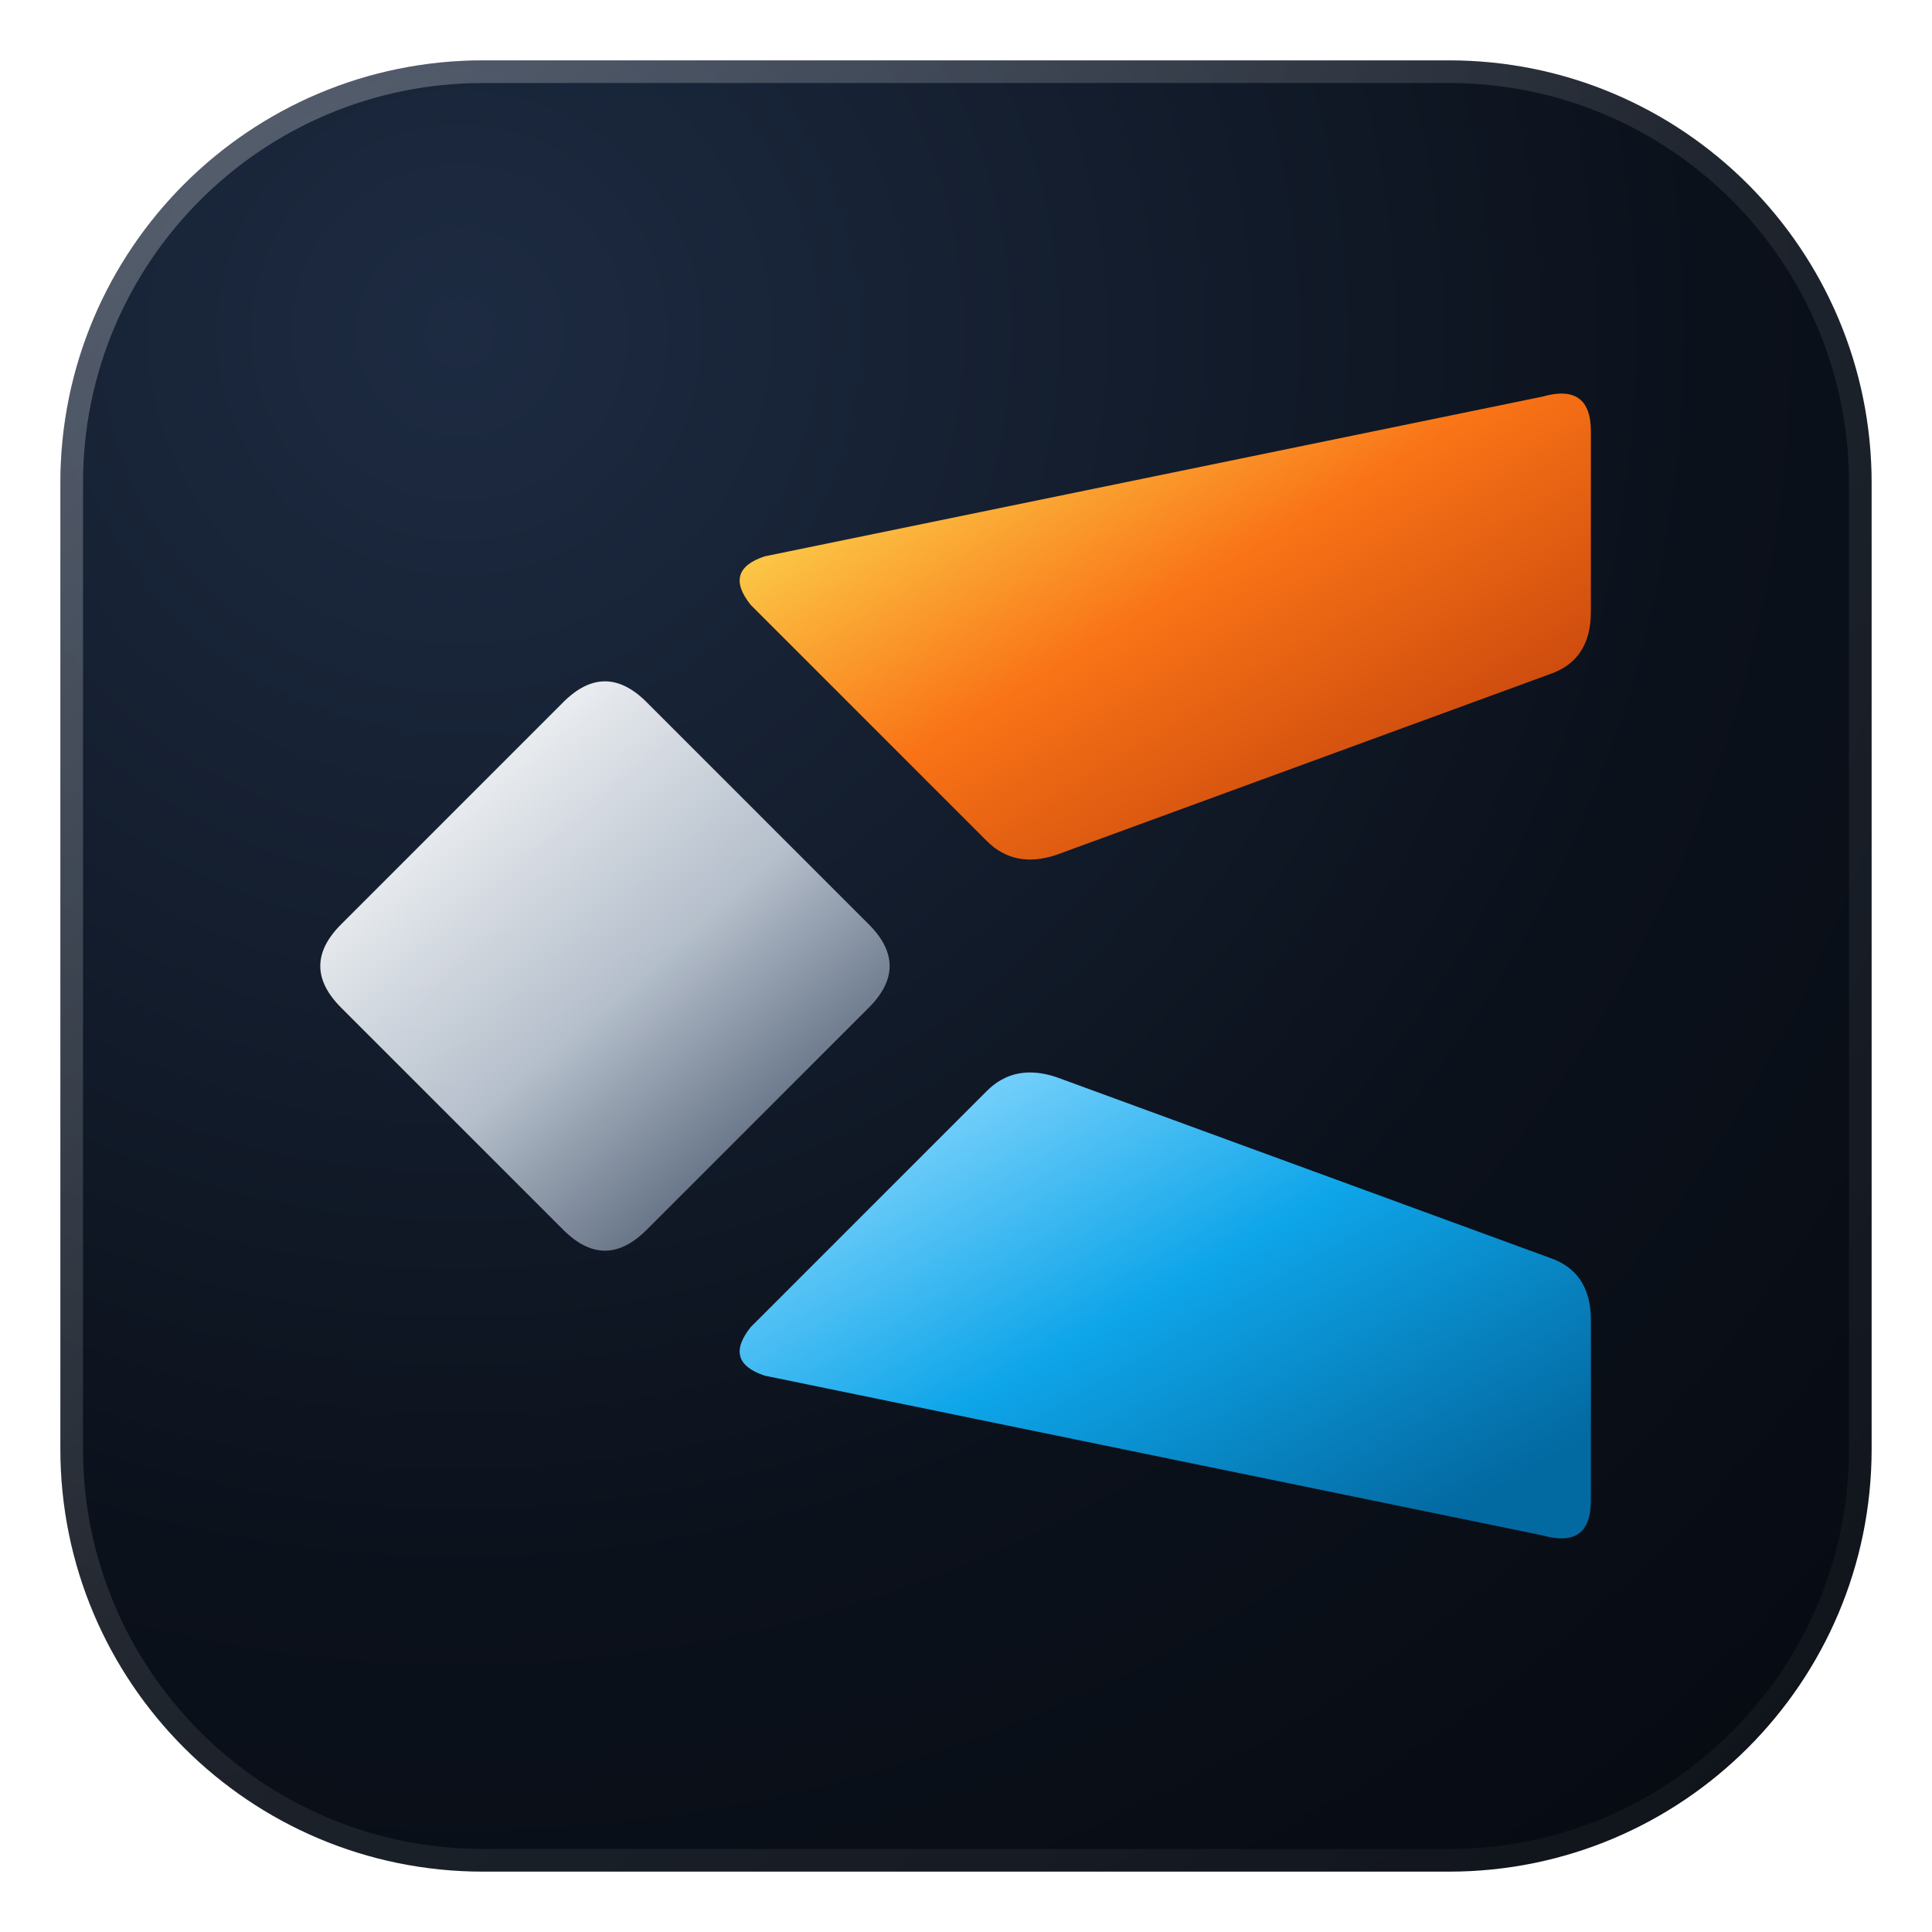
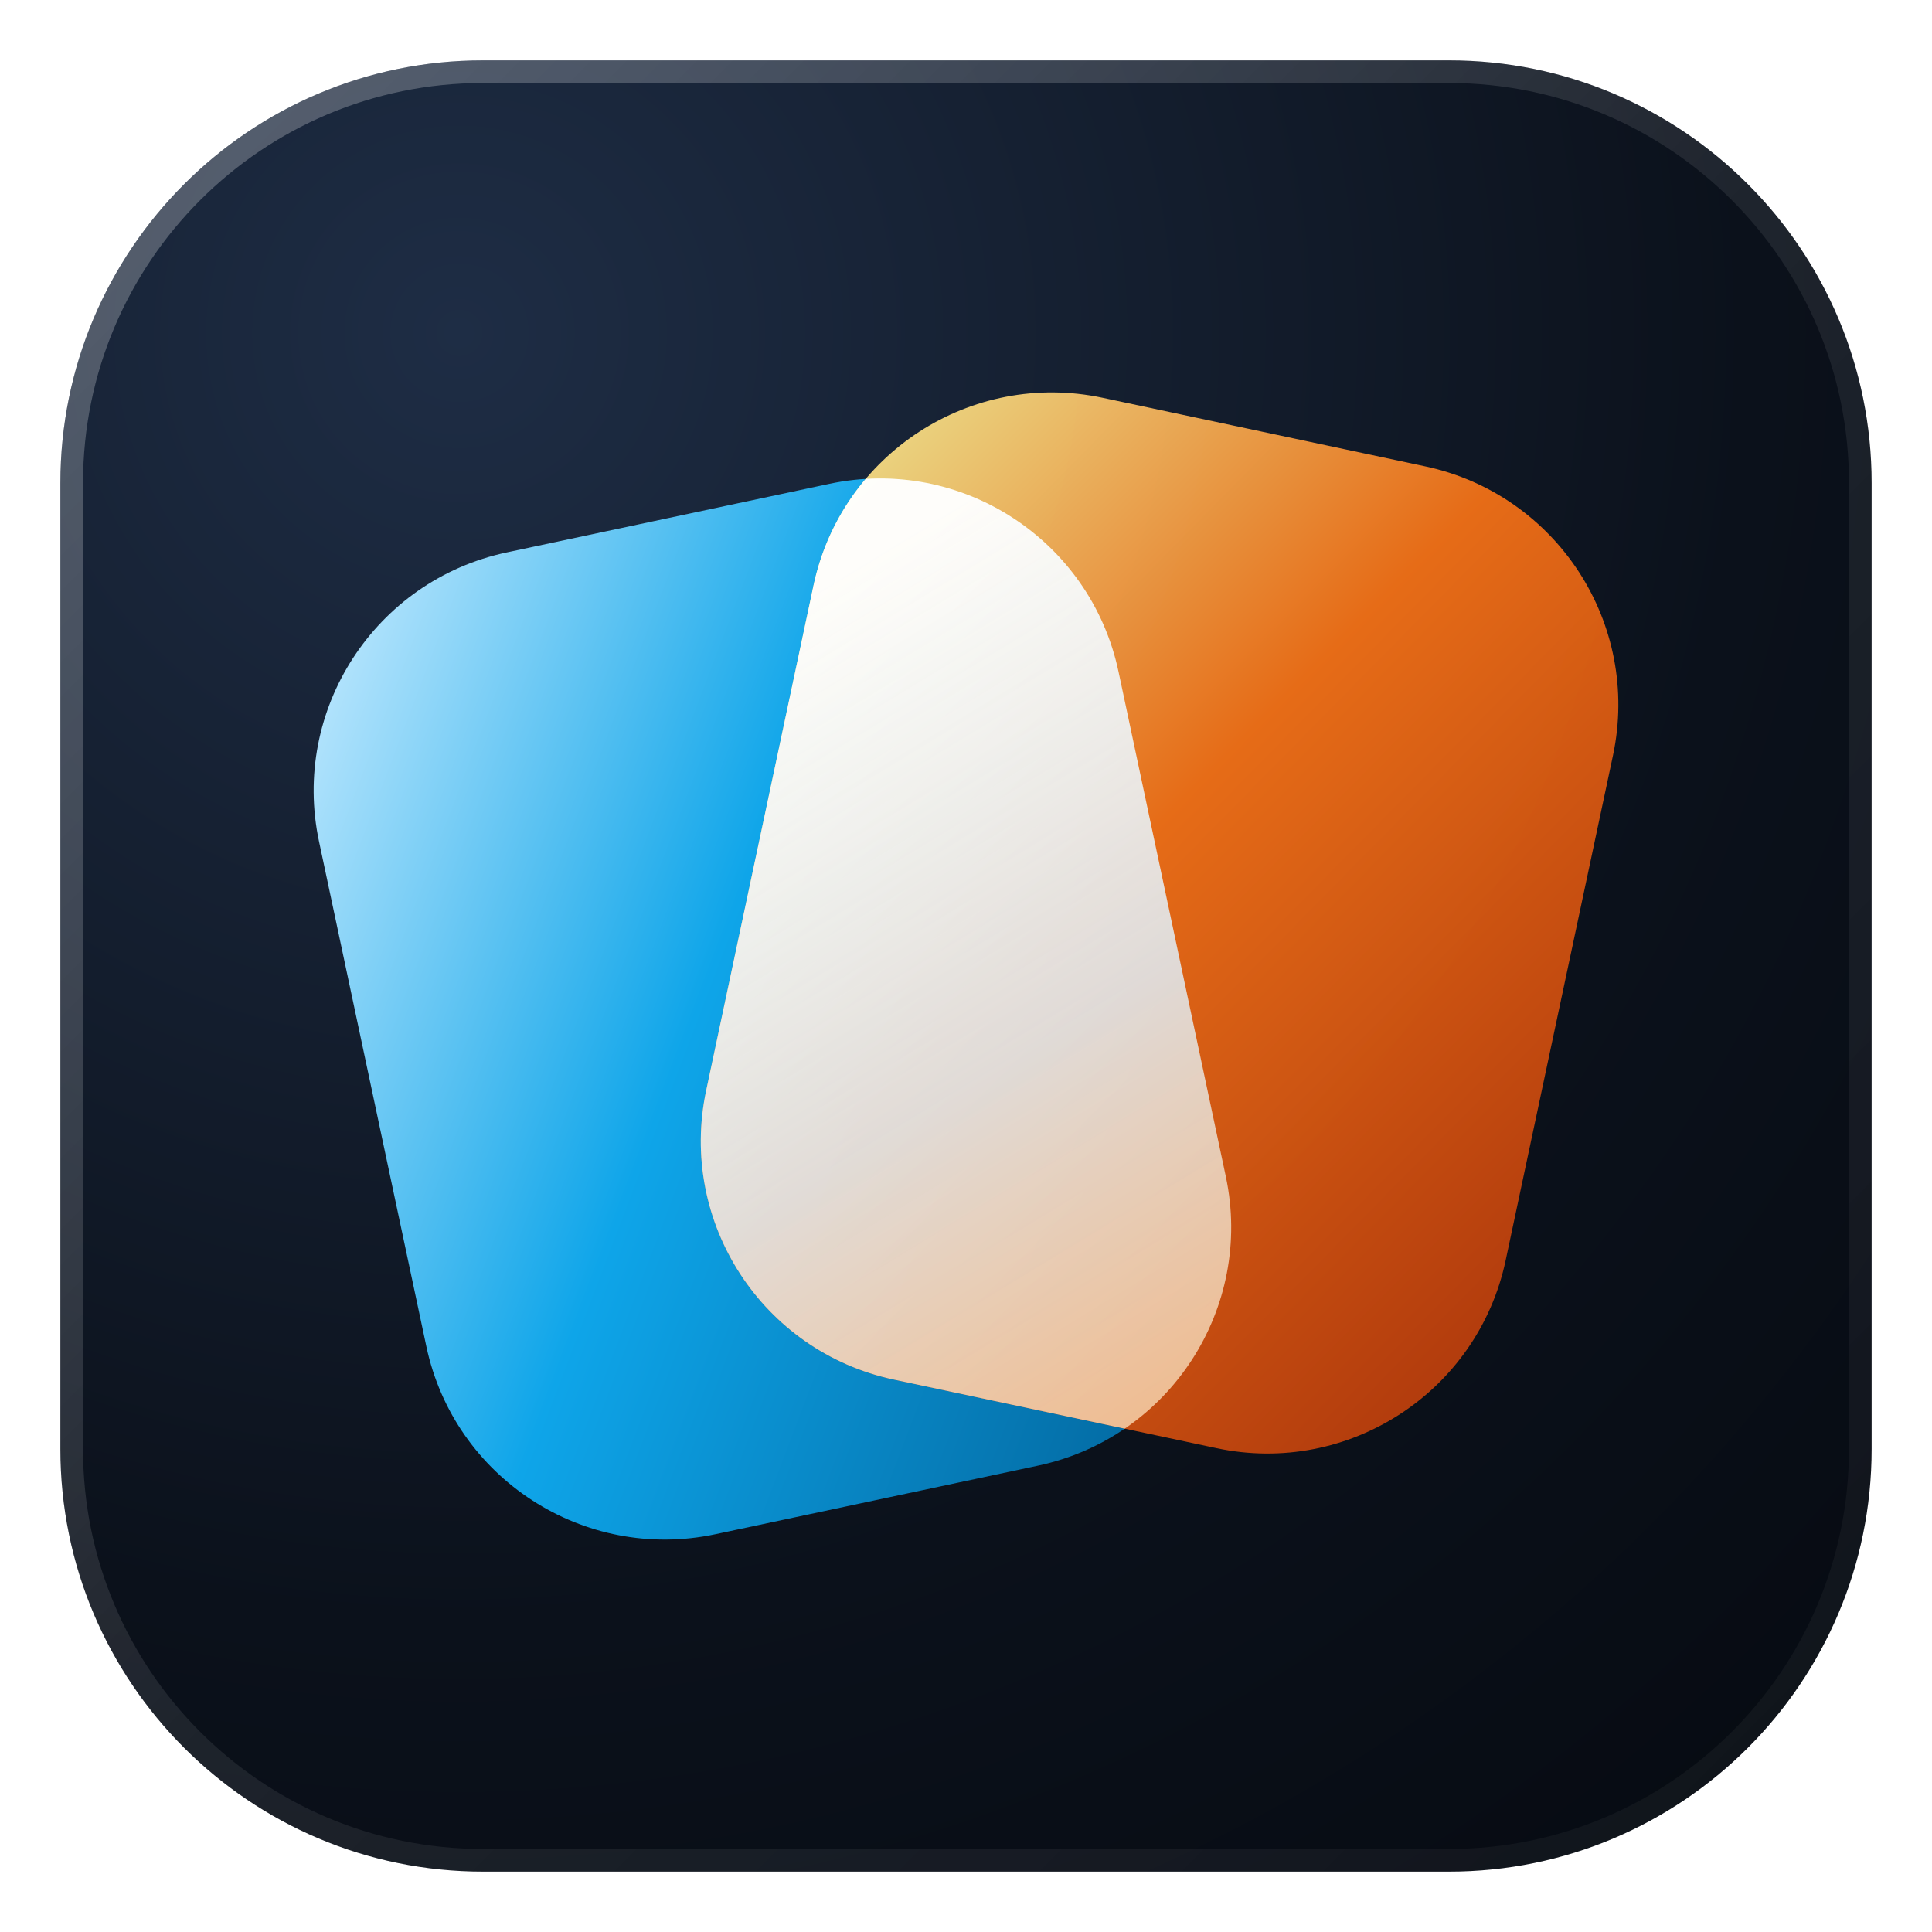
<svg xmlns="http://www.w3.org/2000/svg" viewBox="0 0 256 256" fill="none">
  <defs>
    <radialGradient id="dl-tile-bg" cx="22%" cy="15%" r="115%">
-       <stop offset="0%" stop-color="#1D2B42" />
-       <stop offset="60%" stop-color="#0B111B" />
+       <stop offset="0%" stop-color="#1E2D45" />
+       <stop offset="62%" stop-color="#0B111B" />
      <stop offset="100%" stop-color="#060A11" />
    </radialGradient>
    <linearGradient id="dl-tile-border" x1="0%" y1="0%" x2="100%" y2="100%">
      <stop offset="0%" stop-color="#FFFFFF" stop-opacity="0.28" />
      <stop offset="50%" stop-color="#FFFFFF" stop-opacity="0.08" />
      <stop offset="100%" stop-color="#FFFFFF" stop-opacity="0.03" />
    </linearGradient>
-     <linearGradient id="dl-amber" x1="12%" y1="15%" x2="90%" y2="85%">
-       <stop offset="0%" stop-color="#FCD34D" />
-       <stop offset="46%" stop-color="#F97316" />
+     <linearGradient id="dl-blue" x1="0%" y1="12%" x2="95%" y2="88%">
+       <stop offset="0%" stop-color="#BAE6FD" />
+       <stop offset="45%" stop-color="#0EA5E9" />
+       <stop offset="100%" stop-color="#0369A1" />
+     </linearGradient>
+     <linearGradient id="dl-amber" x1="0%" y1="12%" x2="95%" y2="88%">
+       <stop offset="0%" stop-color="#FDE68A" />
+       <stop offset="45%" stop-color="#F97316" />
      <stop offset="100%" stop-color="#C2410C" />
    </linearGradient>
-     <linearGradient id="dl-blue" x1="12%" y1="15%" x2="90%" y2="88%">
-       <stop offset="0%" stop-color="#7DD3FC" />
-       <stop offset="46%" stop-color="#0EA5E9" />
-       <stop offset="100%" stop-color="#0369A1" />
+     <linearGradient id="dl-lens" x1="20%" y1="10%" x2="80%" y2="90%">
+       <stop offset="0%" stop-color="#FFFFFF" stop-opacity="0.96" />
+       <stop offset="55%" stop-color="#E0F2FE" stop-opacity="0.82" />
+       <stop offset="100%" stop-color="#FED7AA" stop-opacity="0.78" />
    </linearGradient>
-     <linearGradient id="dl-crystal" x1="15%" y1="10%" x2="85%" y2="90%">
-       <stop offset="0%" stop-color="#FFFFFF" stop-opacity="0.98" />
-       <stop offset="55%" stop-color="#CBD5E1" stop-opacity="0.88" />
-       <stop offset="100%" stop-color="#64748B" stop-opacity="0.76" />
-     </linearGradient>
+     <clipPath id="dl-clip-blue">
+       <rect x="44" y="64" width="114" height="140" rx="34" transform="rotate(-12 101 134)" />
+     </clipPath>
  </defs>
  <rect x="8" y="8" width="240" height="240" rx="56" fill="url(#dl-tile-bg)" />
  <rect x="9.5" y="9.5" width="237" height="237" rx="54.5" stroke="url(#dl-tile-border)" stroke-width="3" />
-   <g transform="translate(128 128) scale(0.92) translate(-128 -128)">
-     <path d="M 70 90 Q 76 84 82 90 L 114 122 Q 120 128 114 134 L 82 166 Q 76 172 70 166 L 38 134 Q 32 128 38 122 Z" fill="url(#dl-crystal)" />
-     <path d="M 99 69 Q 93 71 97 76 L 131 110 Q 135 114 141 112 L 212 86 Q 218 84 218 77 L 218 51 Q 218 44 211 46 Z" fill="url(#dl-amber)" />
-     <path d="M 99 187 Q 93 185 97 180 L 131 146 Q 135 142 141 144 L 212 170 Q 218 172 218 179 L 218 205 Q 218 212 211 210 Z" fill="url(#dl-blue)" />
+   <g transform="translate(128 128) scale(0.95) translate(-128 -128)">
+     <rect x="44" y="64" width="114" height="140" rx="34" transform="rotate(-12 101 134)" fill="url(#dl-blue)" />
+     <rect x="98" y="52" width="114" height="140" rx="34" transform="rotate(12 155 122)" fill="url(#dl-amber)" fill-opacity="0.92" />
+     <g clip-path="url(#dl-clip-blue)">
+       <rect x="98" y="52" width="114" height="140" rx="34" transform="rotate(12 155 122)" fill="url(#dl-lens)" />
+     </g>
  </g>
</svg>
